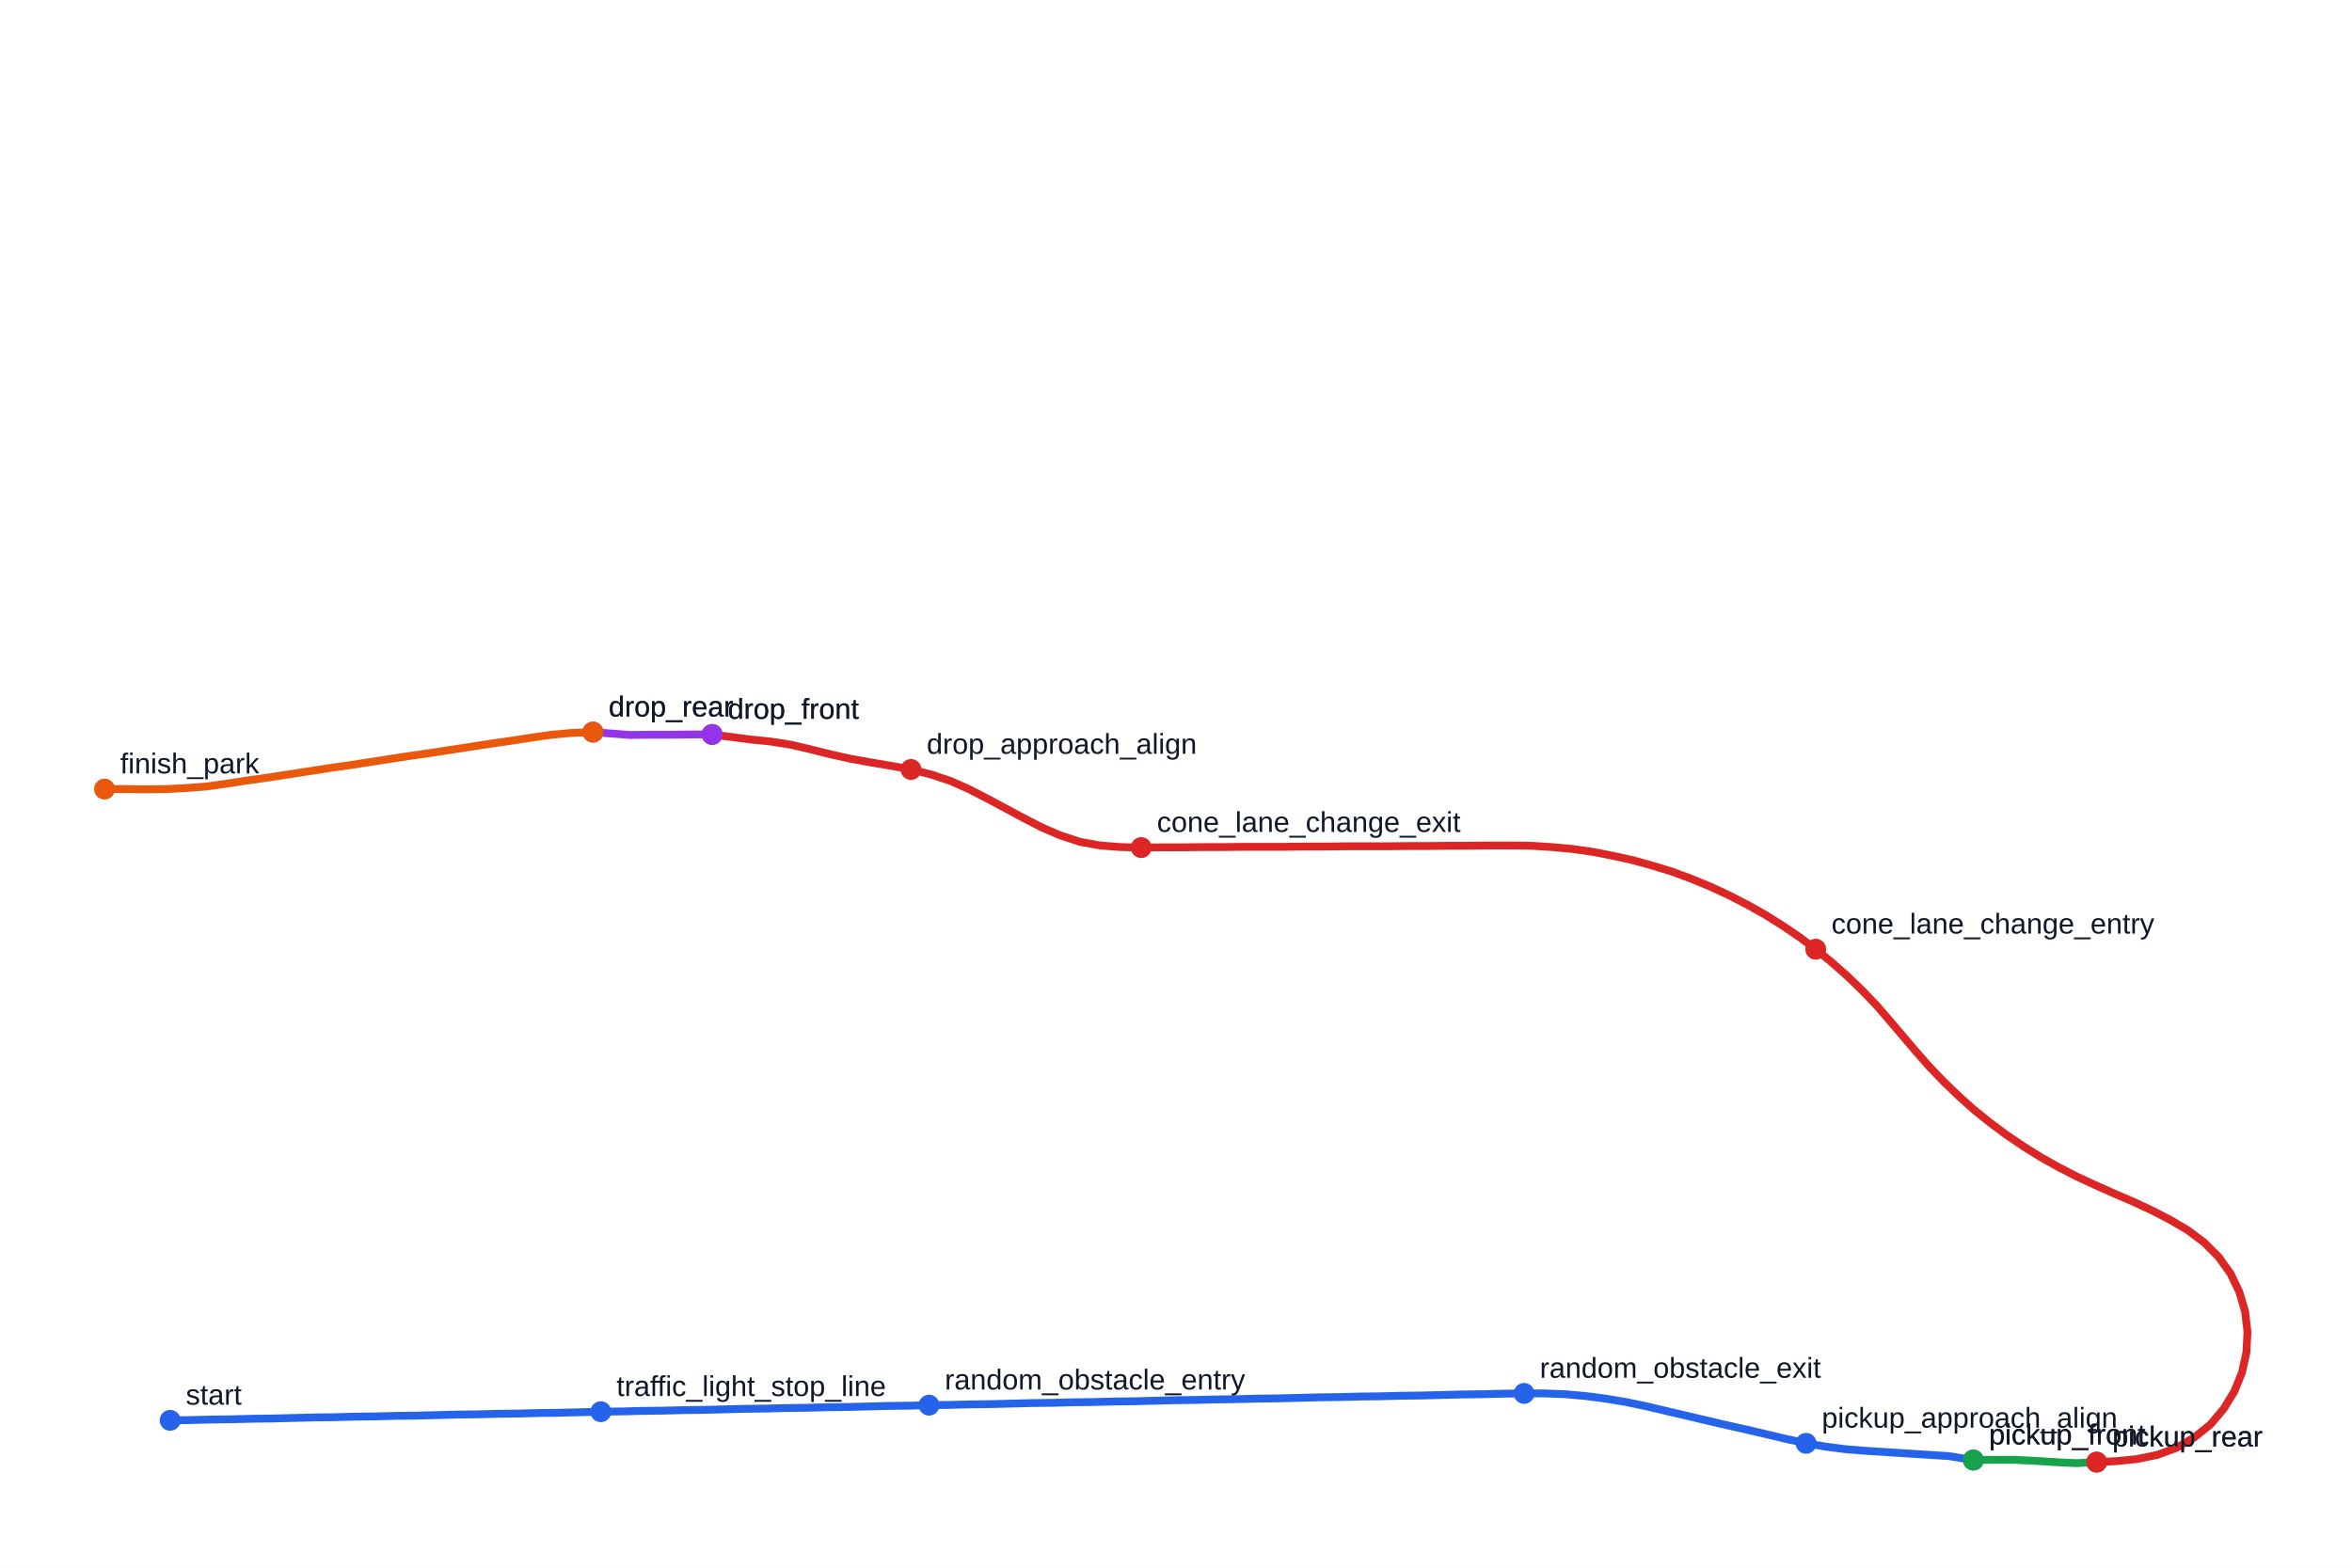
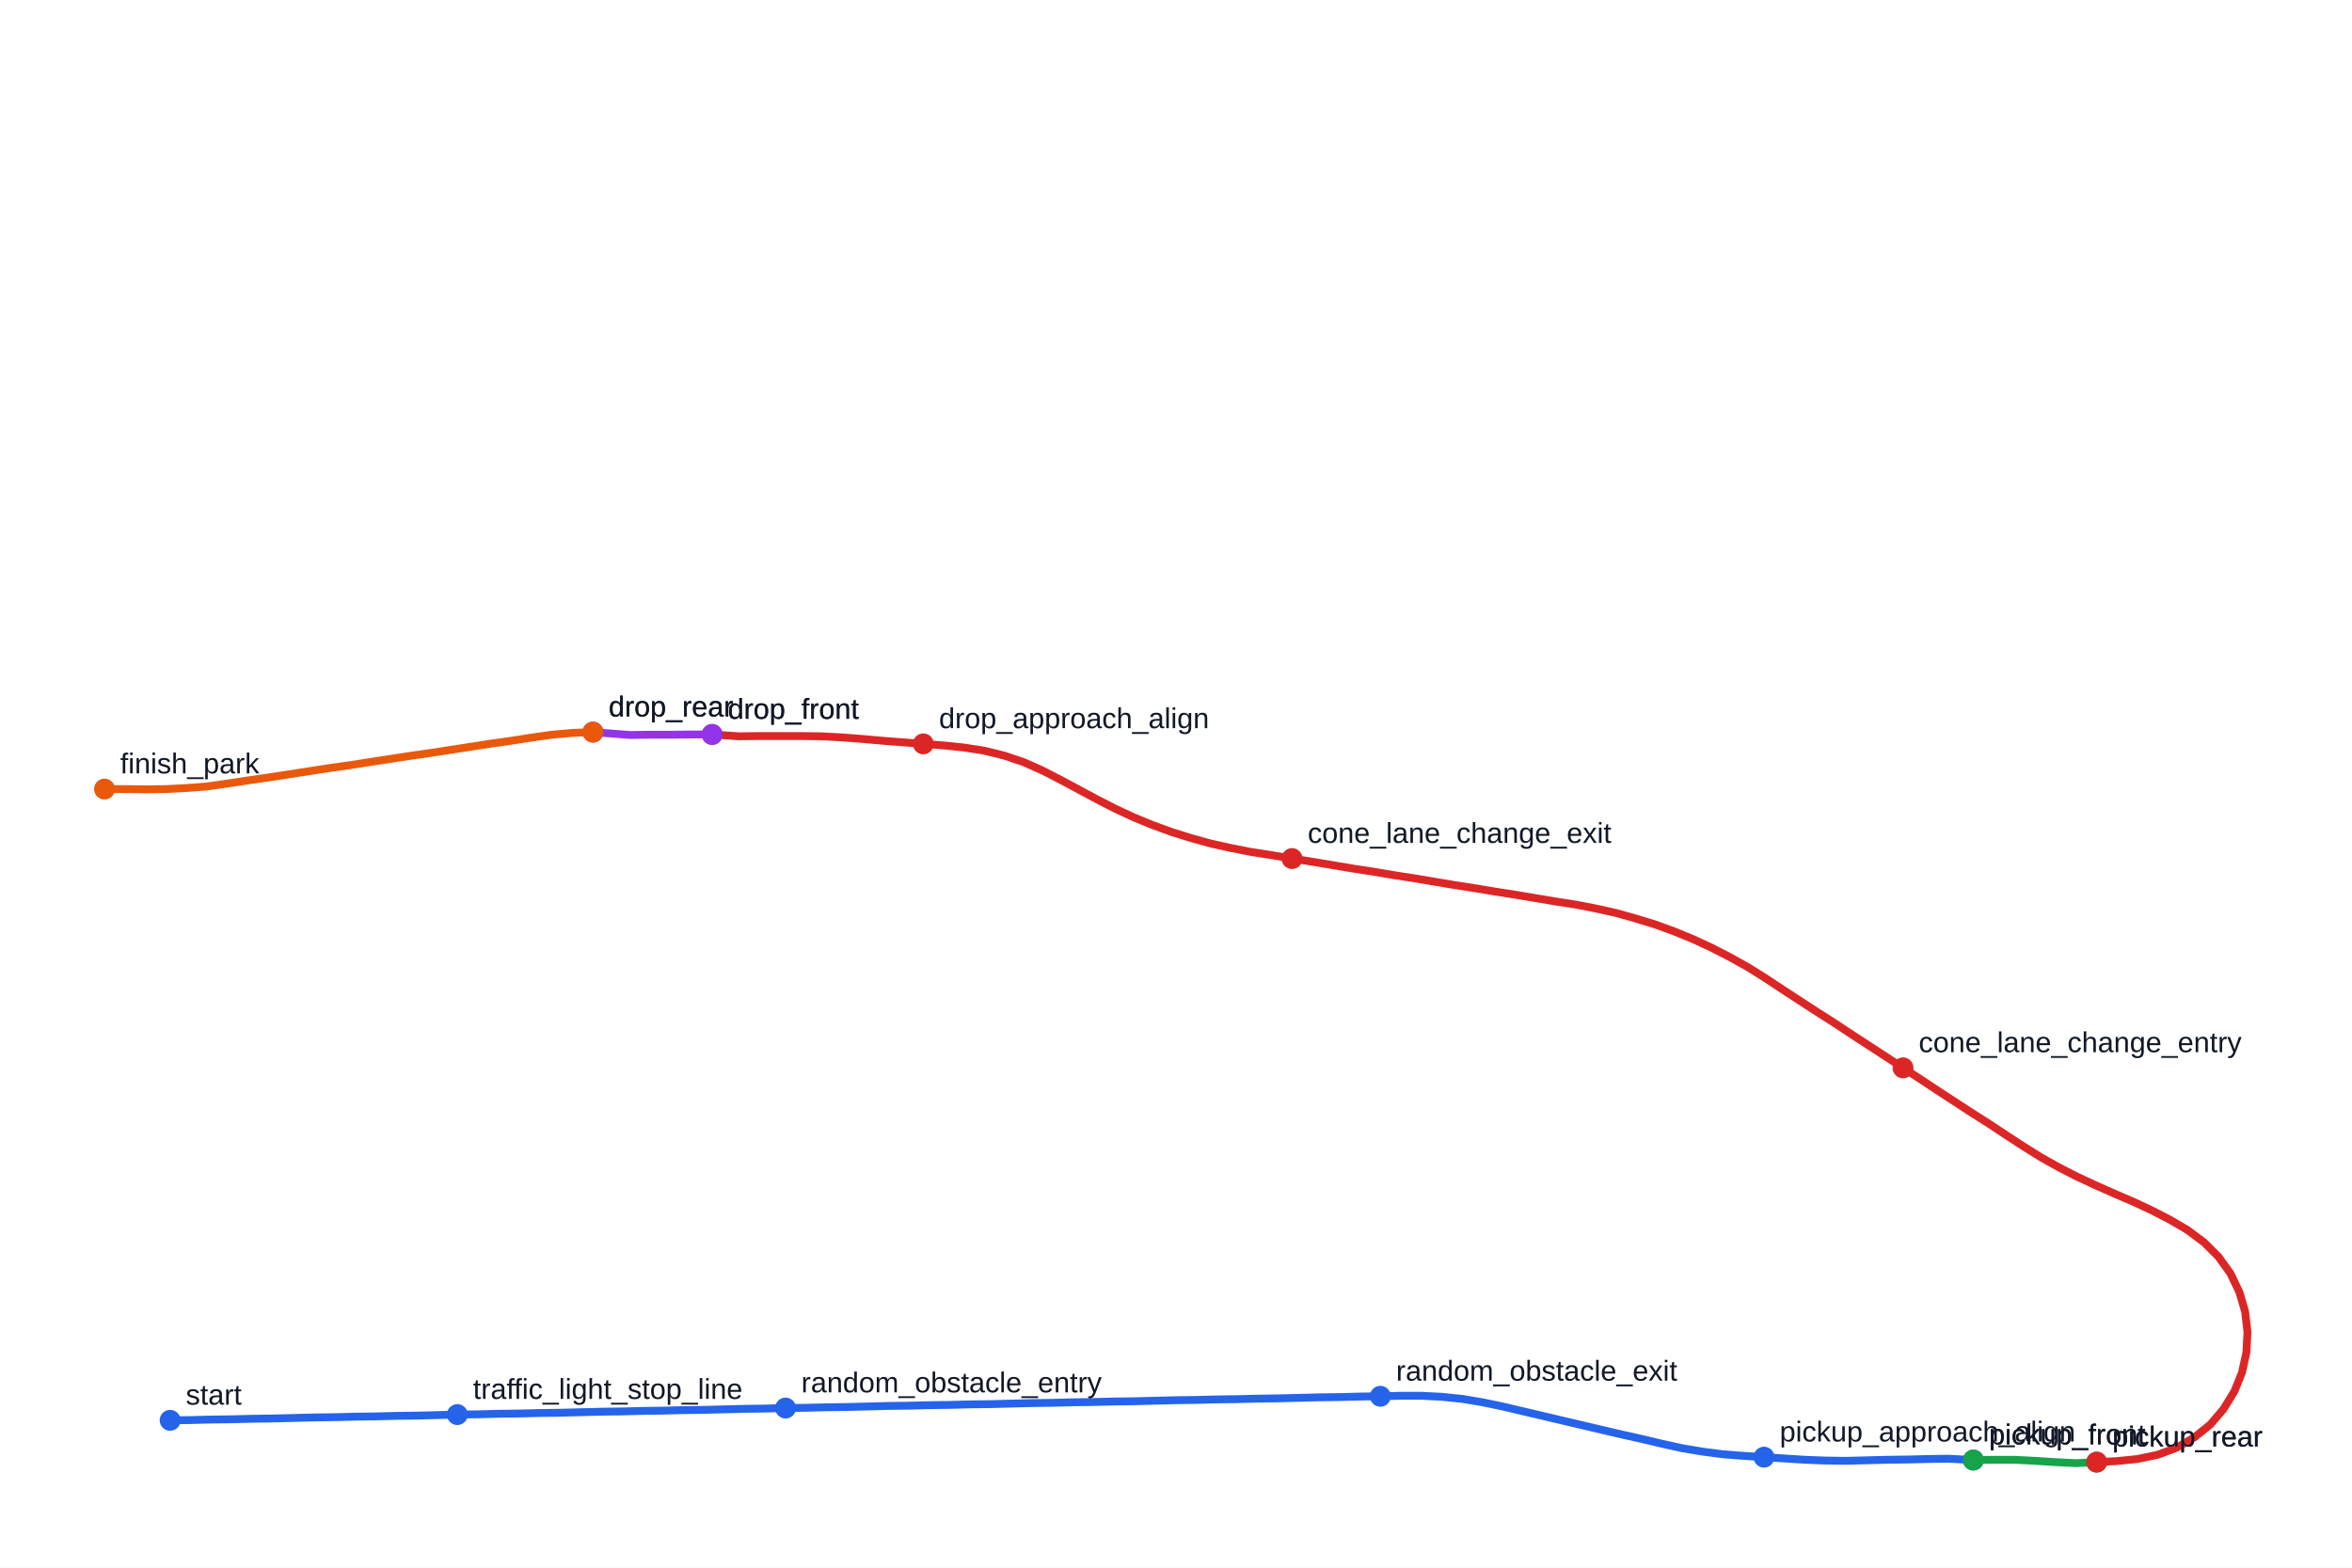
<svg xmlns="http://www.w3.org/2000/svg" width="900" height="600" viewBox="0 0 900 600">
  <rect width="100%" height="100%" fill="#ffffff" />
-   <polyline points="65.1,543.6 72.9,543.5 80.8,543.3 88.6,543.2 96.5,543.0 104.3,542.9 112.2,542.7 120.0,542.5 127.9,542.4 135.7,542.2 143.6,542.1 151.4,541.9 159.3,541.8 167.1,541.6 175.0,541.4 182.8,541.3 190.7,541.1 198.5,541.0 206.4,540.8 214.2,540.7 222.1,540.5 229.9,540.3 237.8,540.2 245.6,540.0 253.5,539.9 261.3,539.7 269.2,539.6 277.0,539.4 284.9,539.2 292.7,539.1 300.6,538.9 308.4,538.8 316.3,538.6 324.1,538.5 332.0,538.3 339.8,538.1 347.7,538.0 355.5,537.8 363.4,537.7 371.2,537.5 379.1,537.4 386.9,537.2 394.8,537.0 402.6,536.9 410.5,536.7 418.3,536.6 426.2,536.4 434.0,536.3 441.9,536.1 449.7,535.9 457.6,535.8 465.4,535.6 473.3,535.5 481.1,535.3 489.0,535.2 496.8,535.0 504.7,534.8 512.5,534.7 520.4,534.5 528.2,534.4 536.1,534.2 543.9,534.1 551.8,533.9 559.6,533.7 567.5,533.6 575.3,533.4 583.2,533.3 591.0,533.3 598.9,533.6 606.7,534.3 614.5,535.3 622.2,536.6 629.9,538.2 637.5,540.0 645.2,541.8 652.8,543.6 660.5,545.4 668.1,547.1 675.8,548.9 683.4,550.7 691.1,552.4 698.8,553.7 706.6,554.7 714.4,555.3 722.3,555.8 730.1,556.3 737.9,556.8 745.8,557.3 755.1,558.8" fill="none" stroke="#2563eb" stroke-width="3" stroke-linecap="round" stroke-linejoin="round" />
+   <polyline points="65.1,543.6 72.9,543.5 80.8,543.3 88.6,543.2 96.5,543.0 104.3,542.9 112.2,542.7 120.0,542.5 127.9,542.4 135.7,542.2 143.6,542.1 151.4,541.9 159.3,541.8 167.1,541.6 175.0,541.4 182.8,541.3 190.7,541.1 198.5,541.0 206.4,540.8 214.2,540.7 222.1,540.5 229.9,540.3 237.8,540.2 245.6,540.0 253.5,539.9 261.3,539.7 269.2,539.6 277.0,539.4 284.9,539.2 292.7,539.1 300.6,538.9 308.4,538.8 316.3,538.6 324.1,538.5 332.0,538.3 339.8,538.1 347.7,538.0 355.5,537.8 363.4,537.7 371.2,537.5 379.1,537.4 386.9,537.2 394.8,537.0 402.6,536.9 410.5,536.7 418.3,536.6 426.2,536.4 434.0,536.3 441.9,536.1 449.7,535.9 457.6,535.8 465.4,535.6 473.3,535.5 481.1,535.3 489.0,535.2 496.8,535.0 504.7,534.8 512.5,534.7 520.4,534.5 528.2,534.4 536.1,534.2 543.9,534.2 551.8,534.6 559.6,535.4 567.3,536.7 575.0,538.3 582.6,540.1 590.3,541.9 597.9,543.7 605.6,545.5 613.2,547.3 620.9,549.1 628.5,550.8 636.1,552.6 643.8,554.3 651.6,555.6 659.4,556.6 667.2,557.2 675.0,557.7 682.9,558.2 690.7,558.7 698.5,559.0 706.4,559.1 714.2,558.9 722.1,558.7 729.9,558.6 737.8,558.4 745.6,558.3 755.1,558.8" fill="none" stroke="#2563eb" stroke-width="3" stroke-linecap="round" stroke-linejoin="round" />
  <circle cx="65.1" cy="543.6" r="4" fill="#2563eb" />
  <text x="71.1" y="537.6" font-family="Arial, sans-serif" font-size="11" fill="#111827">start</text>
-   <circle cx="229.9" cy="540.3" r="4" fill="#2563eb" />
-   <text x="235.9" y="534.3" font-family="Arial, sans-serif" font-size="11" fill="#111827">traffic_light_stop_line</text>
-   <circle cx="355.5" cy="537.8" r="4" fill="#2563eb" />
-   <text x="361.5" y="531.8" font-family="Arial, sans-serif" font-size="11" fill="#111827">random_obstacle_entry</text>
-   <circle cx="583.2" cy="533.3" r="4" fill="#2563eb" />
-   <text x="589.2" y="527.3" font-family="Arial, sans-serif" font-size="11" fill="#111827">random_obstacle_exit</text>
-   <circle cx="691.1" cy="552.4" r="4" fill="#2563eb" />
-   <text x="697.1" y="546.4" font-family="Arial, sans-serif" font-size="11" fill="#111827">pickup_approach_align</text>
+   <circle cx="175.0" cy="541.4" r="4" fill="#2563eb" />
+   <text x="181.0" y="535.4" font-family="Arial, sans-serif" font-size="11" fill="#111827">traffic_light_stop_line</text>
+   <circle cx="300.6" cy="538.9" r="4" fill="#2563eb" />
+   <text x="306.6" y="532.9" font-family="Arial, sans-serif" font-size="11" fill="#111827">random_obstacle_entry</text>
+   <circle cx="528.2" cy="534.4" r="4" fill="#2563eb" />
+   <text x="534.2" y="528.4" font-family="Arial, sans-serif" font-size="11" fill="#111827">random_obstacle_exit</text>
+   <circle cx="675.0" cy="557.7" r="4" fill="#2563eb" />
+   <text x="681.0" y="551.7" font-family="Arial, sans-serif" font-size="11" fill="#111827">pickup_approach_align</text>
  <circle cx="755.1" cy="558.8" r="4" fill="#2563eb" />
  <text x="761.1" y="552.8" font-family="Arial, sans-serif" font-size="11" fill="#111827">pickup_front</text>
  <polyline points="755.1,558.8 763.0,558.7 770.8,558.7 778.7,559.1 786.5,559.6 794.4,560.0 802.3,559.6" fill="none" stroke="#16a34a" stroke-width="3" stroke-linecap="round" stroke-linejoin="round" />
  <circle cx="755.1" cy="558.8" r="4" fill="#16a34a" />
  <text x="761.1" y="552.8" font-family="Arial, sans-serif" font-size="11" fill="#111827">pickup_front</text>
  <circle cx="802.3" cy="559.6" r="4" fill="#16a34a" />
  <text x="808.3" y="553.6" font-family="Arial, sans-serif" font-size="11" fill="#111827">pickup_rear</text>
-   <polyline points="802.3,559.6 810.1,559.2 817.9,558.4 825.6,556.8 832.9,554.1 839.7,550.1 845.8,545.2 850.9,539.2 855.0,532.5 857.9,525.3 859.6,517.6 860.0,509.8 859.1,502.0 856.9,494.5 853.5,487.4 848.9,481.0 843.4,475.5 837.1,470.8 830.3,466.8 823.3,463.2 816.2,459.9 809.0,456.8 801.8,453.6 794.7,450.3 787.7,446.7 780.9,442.9 774.2,438.7 767.7,434.3 761.4,429.6 755.3,424.7 749.5,419.5 743.8,414.0 738.4,408.4 733.2,402.5 728.1,396.5 723.0,390.5 717.9,384.6 712.4,378.9 706.8,373.5 700.9,368.3 694.8,363.3 688.5,358.6 682.0,354.2 675.3,350.0 668.5,346.2 661.5,342.6 654.4,339.3 647.1,336.3 639.8,333.6 632.3,331.3 624.7,329.2 617.0,327.5 609.3,326.0 601.5,324.9 593.7,324.2 585.9,323.7 578.0,323.6 570.2,323.6 562.3,323.7 554.5,323.7 546.6,323.8 538.8,323.8 530.9,323.9 523.1,323.9 515.2,323.9 507.4,324.0 499.5,324.0 491.7,324.1 483.8,324.1 476.0,324.1 468.1,324.2 460.3,324.2 452.4,324.3 444.6,324.3 436.7,324.4 428.9,324.2 421.0,323.6 413.3,322.2 405.9,319.8 398.7,316.7 391.7,313.1 384.8,309.4 377.9,305.7 370.9,302.1 363.7,298.9 356.2,296.4 348.6,294.5 340.9,293.1 333.2,291.8 325.4,290.4 317.8,288.7 310.2,286.8 302.5,285.0 294.8,283.8 286.9,283.0 272.5,281.1" fill="none" stroke="#dc2626" stroke-width="3" stroke-linecap="round" stroke-linejoin="round" />
+   <polyline points="802.3,559.6 810.1,559.2 817.9,558.4 825.6,556.8 832.9,554.1 839.7,550.1 845.8,545.2 850.9,539.2 855.0,532.5 857.9,525.3 859.6,517.6 860.0,509.8 859.1,502.0 856.9,494.5 853.5,487.4 848.9,481.0 843.4,475.5 837.1,470.8 830.3,466.8 823.3,463.2 816.2,459.9 809.0,456.8 801.8,453.6 794.7,450.3 787.7,446.7 780.9,442.9 774.2,438.7 767.6,434.4 761.1,430.1 754.5,425.9 747.9,421.6 741.3,417.3 734.8,413.0 728.2,408.7 721.6,404.4 715.0,400.1 708.4,395.8 701.9,391.5 695.3,387.3 688.7,383.0 682.1,378.7 675.6,374.4 668.9,370.2 662.1,366.4 655.1,362.8 648.0,359.5 640.7,356.5 633.3,353.8 625.8,351.5 618.3,349.4 610.6,347.7 602.9,346.2 595.1,345.0 587.4,343.7 579.6,342.4 571.9,341.2 564.1,339.9 556.4,338.7 548.6,337.4 540.9,336.1 533.1,334.9 525.4,333.6 517.6,332.4 509.9,331.1 502.1,329.8 494.4,328.6 486.6,327.3 478.9,326.1 471.2,324.6 463.5,322.9 455.9,320.8 448.5,318.5 441.1,315.8 433.8,312.8 426.7,309.5 419.7,305.9 412.8,302.2 405.9,298.5 398.9,294.9 391.7,291.7 384.3,289.2 376.6,287.3 368.9,286.1 361.1,285.3 353.3,284.7 345.4,284.1 337.6,283.5 329.8,282.8 322.0,282.2 314.1,281.8 306.3,281.7 298.4,281.7 290.6,281.7 282.7,281.8 272.5,281.1" fill="none" stroke="#dc2626" stroke-width="3" stroke-linecap="round" stroke-linejoin="round" />
  <circle cx="802.3" cy="559.6" r="4" fill="#dc2626" />
  <text x="808.3" y="553.6" font-family="Arial, sans-serif" font-size="11" fill="#111827">pickup_rear</text>
-   <circle cx="694.8" cy="363.3" r="4" fill="#dc2626" />
-   <text x="700.8" y="357.3" font-family="Arial, sans-serif" font-size="11" fill="#111827">cone_lane_change_entry</text>
-   <circle cx="436.7" cy="324.4" r="4" fill="#dc2626" />
-   <text x="442.7" y="318.4" font-family="Arial, sans-serif" font-size="11" fill="#111827">cone_lane_change_exit</text>
-   <circle cx="348.6" cy="294.5" r="4" fill="#dc2626" />
-   <text x="354.6" y="288.5" font-family="Arial, sans-serif" font-size="11" fill="#111827">drop_approach_align</text>
+   <circle cx="728.2" cy="408.7" r="4" fill="#dc2626" />
+   <text x="734.2" y="402.7" font-family="Arial, sans-serif" font-size="11" fill="#111827">cone_lane_change_entry</text>
+   <circle cx="494.4" cy="328.6" r="4" fill="#dc2626" />
+   <text x="500.4" y="322.6" font-family="Arial, sans-serif" font-size="11" fill="#111827">cone_lane_change_exit</text>
+   <circle cx="353.3" cy="284.7" r="4" fill="#dc2626" />
+   <text x="359.3" y="278.7" font-family="Arial, sans-serif" font-size="11" fill="#111827">drop_approach_align</text>
  <circle cx="272.5" cy="281.1" r="4" fill="#dc2626" />
  <text x="278.5" y="275.1" font-family="Arial, sans-serif" font-size="11" fill="#111827">drop_front</text>
  <polyline points="272.5,281.1 264.7,281.1 256.8,281.2 249.0,281.2 241.1,281.3 226.9,280.2" fill="none" stroke="#9333ea" stroke-width="3" stroke-linecap="round" stroke-linejoin="round" />
  <circle cx="272.5" cy="281.1" r="4" fill="#9333ea" />
  <text x="278.5" y="275.1" font-family="Arial, sans-serif" font-size="11" fill="#111827">drop_front</text>
  <circle cx="226.9" cy="280.2" r="4" fill="#9333ea" />
  <text x="232.9" y="274.2" font-family="Arial, sans-serif" font-size="11" fill="#111827">drop_rear</text>
  <polyline points="226.9,280.2 219.0,280.5 211.2,281.2 203.4,282.3 195.7,283.5 187.9,284.6 180.2,285.8 172.4,287.0 164.6,288.2 156.9,289.3 149.1,290.5 141.3,291.7 133.6,292.9 125.8,294.0 118.1,295.2 110.3,296.4 102.5,297.6 94.8,298.7 87.0,299.9 79.2,301.0 71.4,301.6 63.6,302.0 55.7,302.1 47.9,302.0 40.0,302.0" fill="none" stroke="#ea580c" stroke-width="3" stroke-linecap="round" stroke-linejoin="round" />
  <circle cx="226.9" cy="280.2" r="4" fill="#ea580c" />
  <text x="232.9" y="274.2" font-family="Arial, sans-serif" font-size="11" fill="#111827">drop_rear</text>
  <circle cx="40.0" cy="302.0" r="4" fill="#ea580c" />
  <text x="46.0" y="296.0" font-family="Arial, sans-serif" font-size="11" fill="#111827">finish_park</text>
</svg>
